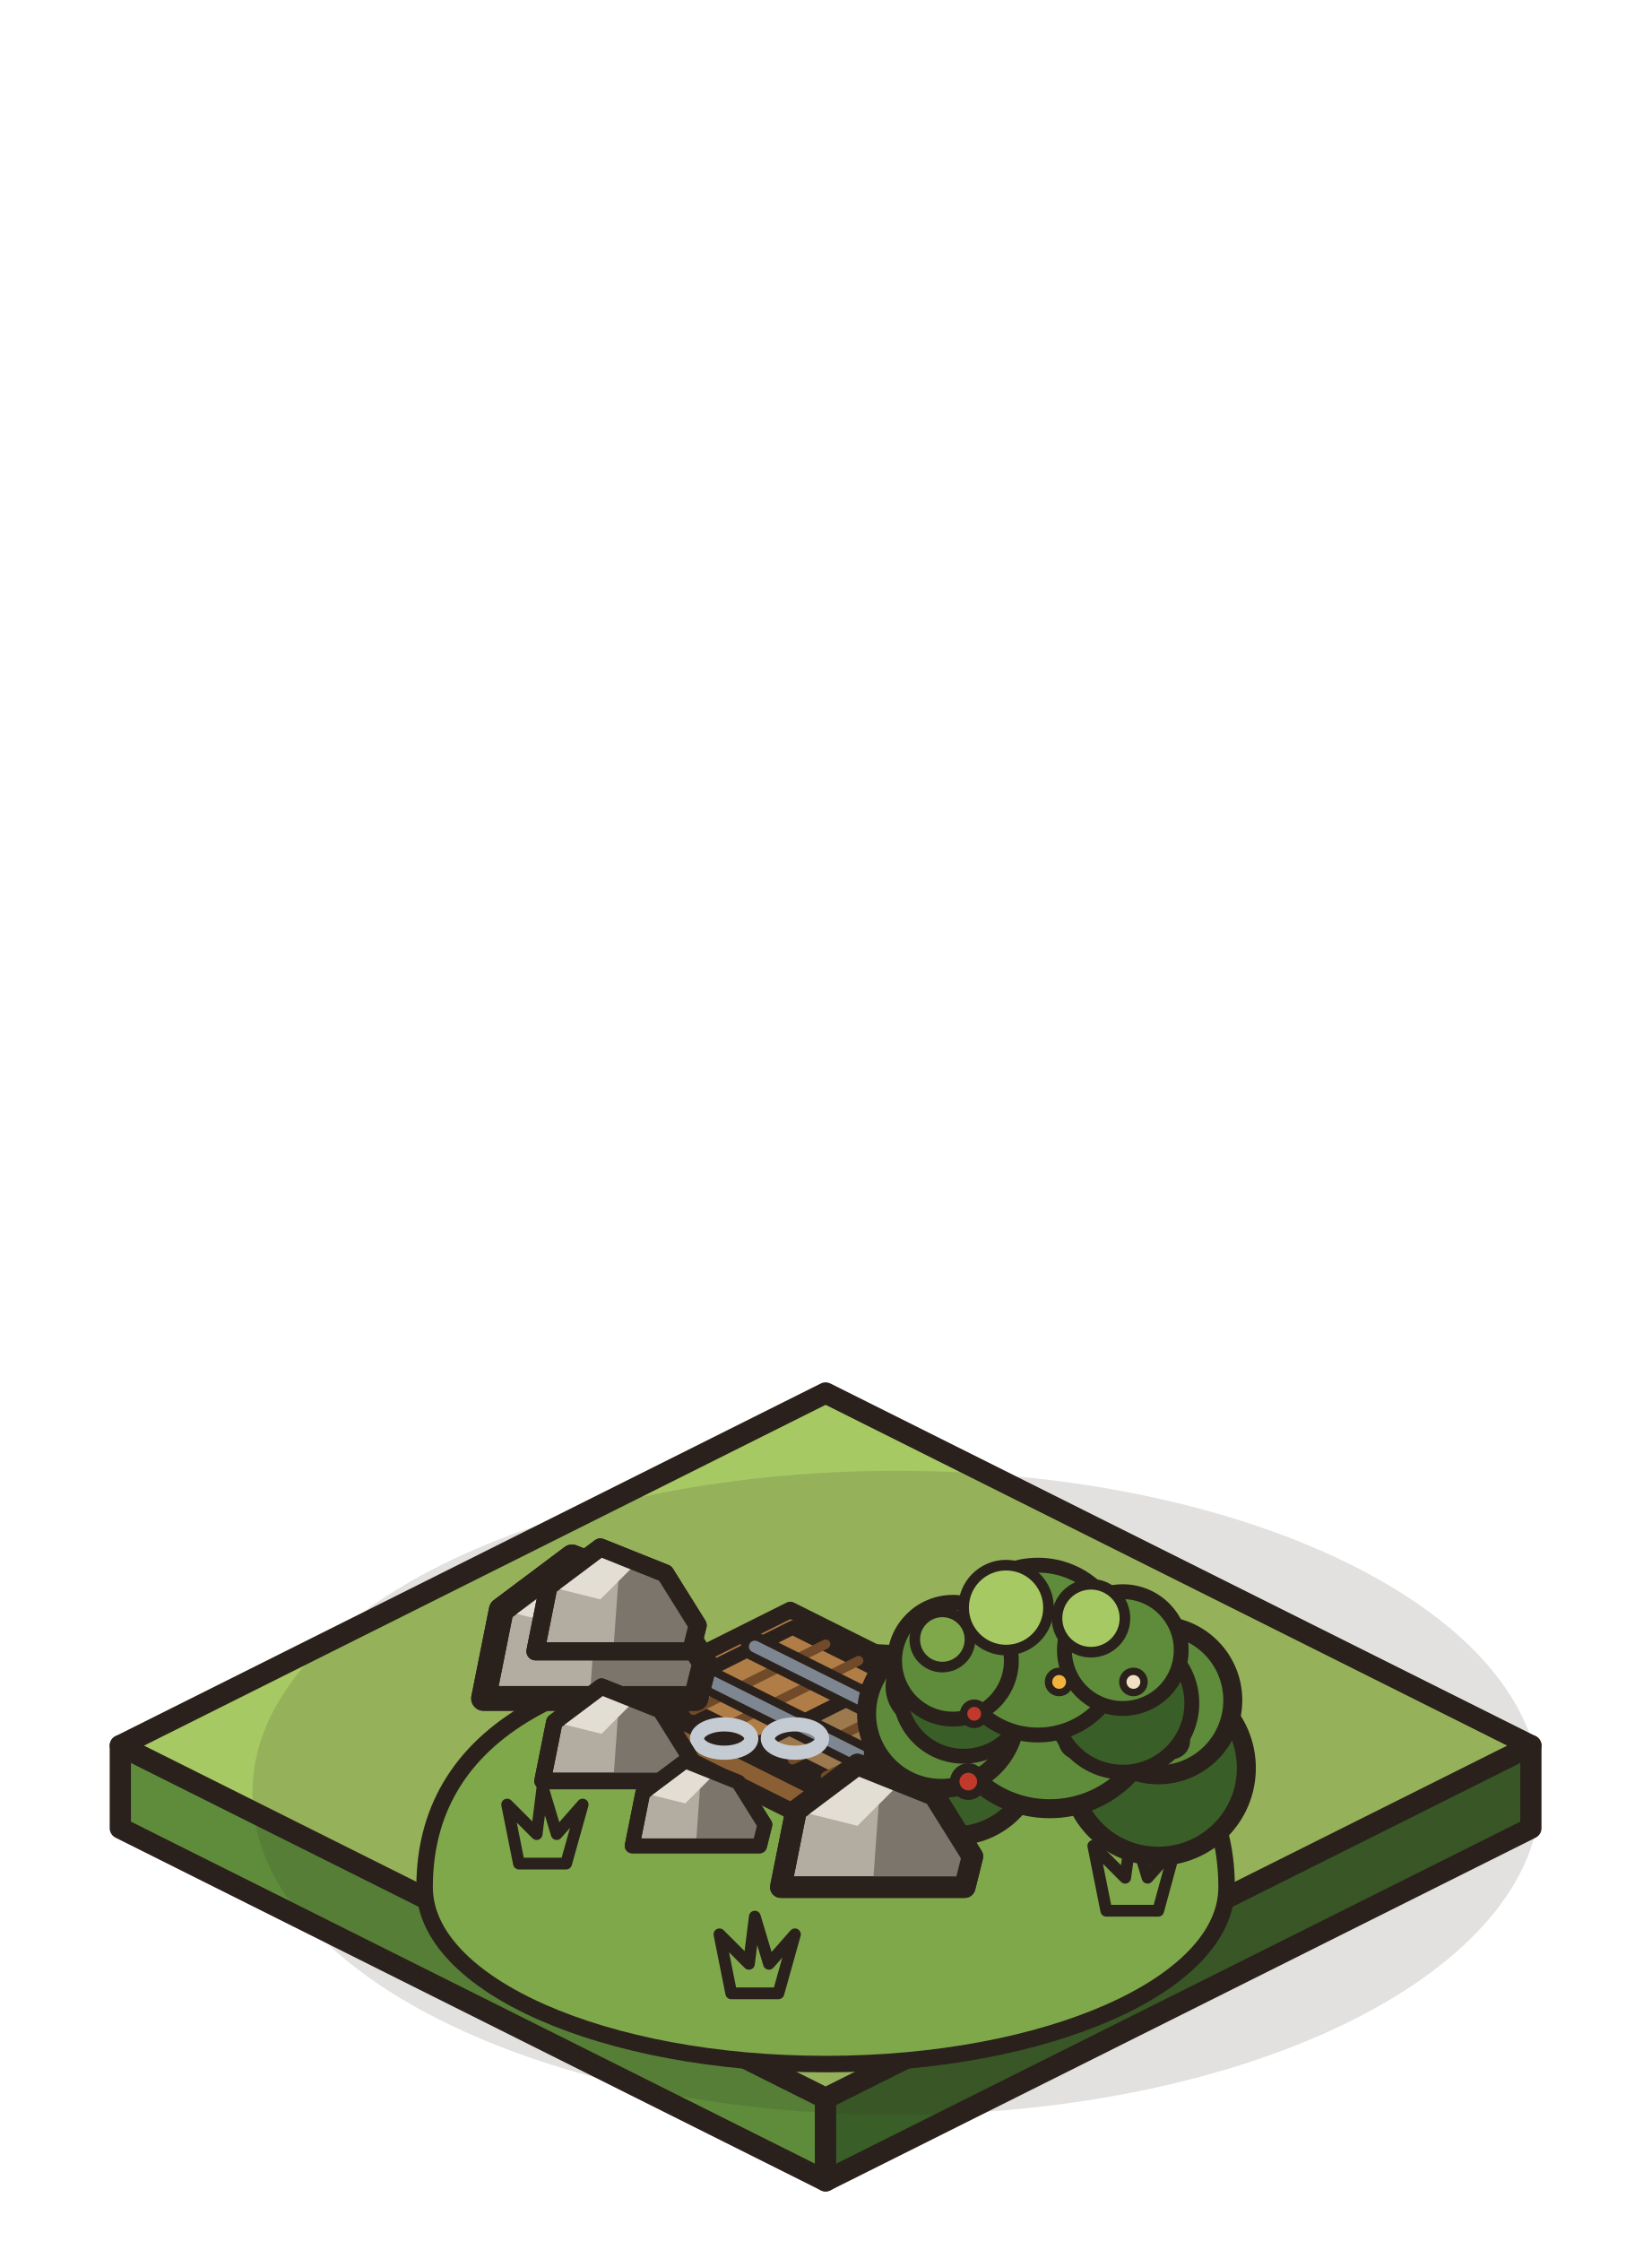
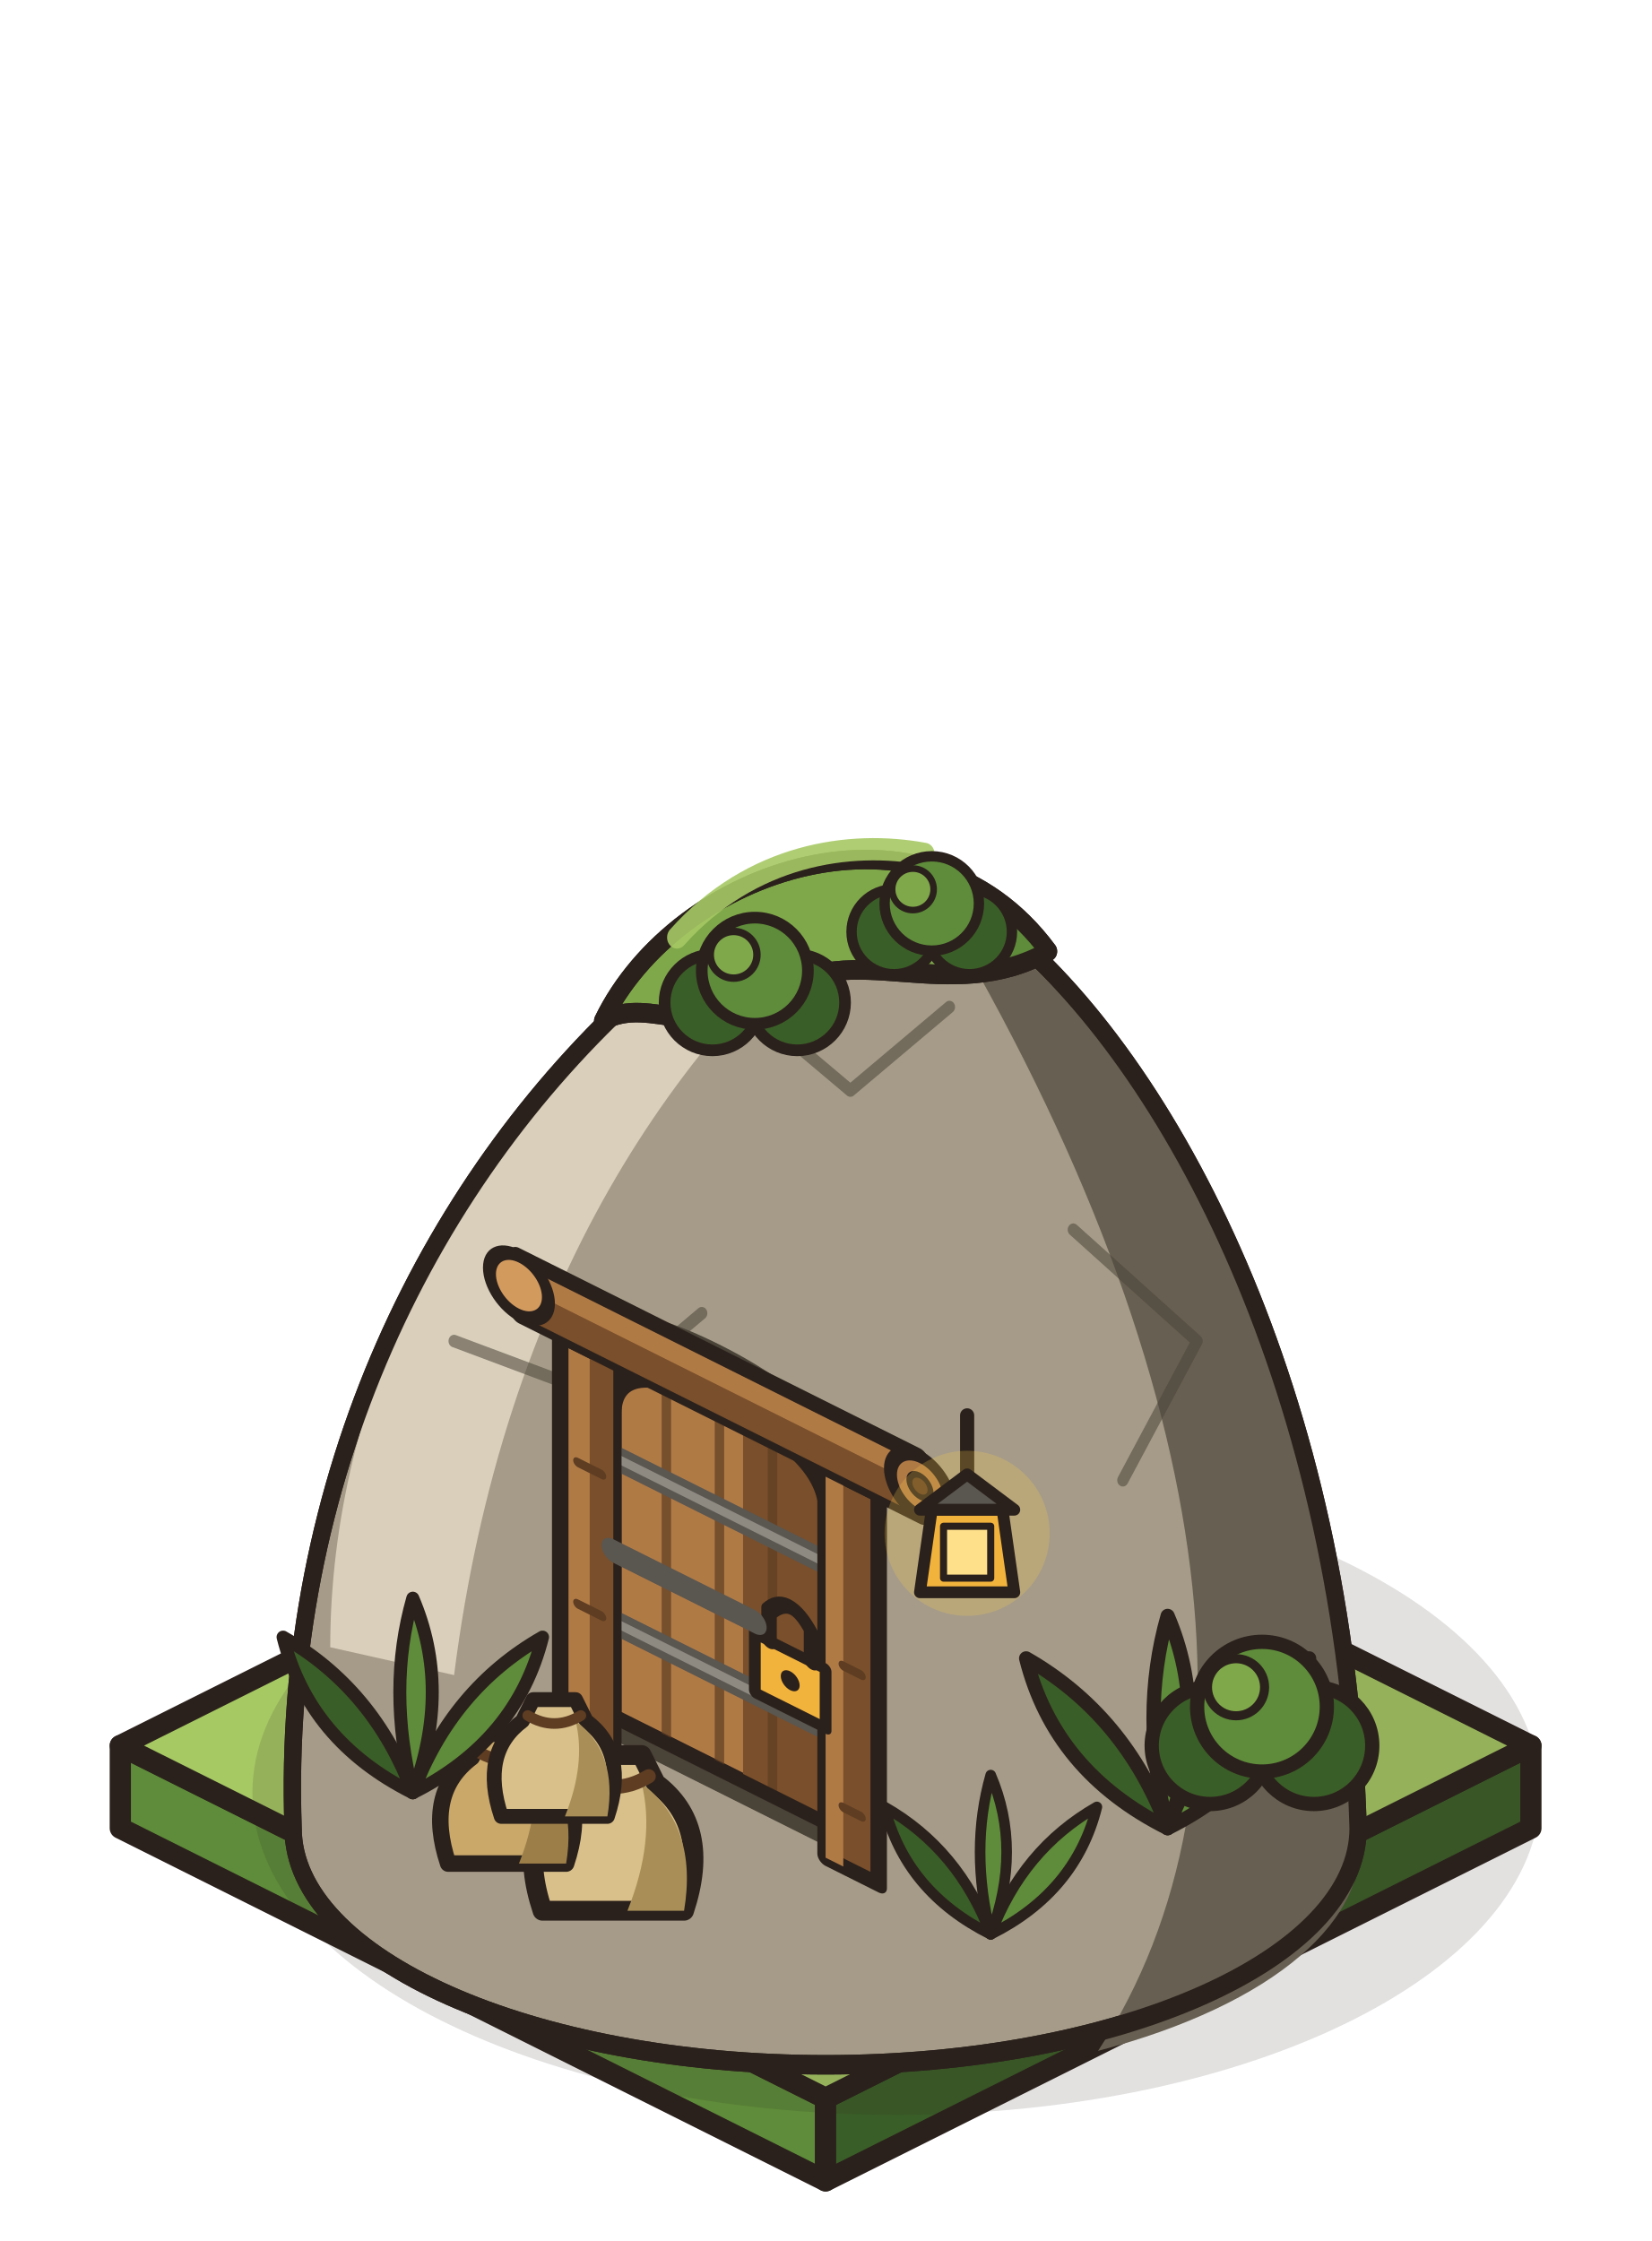
<svg xmlns="http://www.w3.org/2000/svg" viewBox="-70 -122 140 190" width="280" height="380">
  <path d="M-59.8 26L0 55.9L0 62.9L-59.8 33Z" fill="#5E8C3A" stroke="#2B211C" stroke-width="1.8" stroke-linejoin="round" />
  <path d="M59.8 26L0 55.9L0 62.9L59.8 33Z" fill="#3A5E27" stroke="#2B211C" stroke-width="1.8" stroke-linejoin="round" />
  <path d="M0 -3.9L59.8 26L0 55.9L-59.8 26Z" fill="#A6C964" stroke="#2B211C" stroke-width="1.8" stroke-linejoin="round" />
  <ellipse cx="6" cy="30" rx="54.6" ry="27.3" fill="#2B211C" opacity="0.14" />
  <g stroke="#2B211C" stroke-width="1.4" stroke-linejoin="round" stroke-linecap="round">
-     <path d="M-34 38C-34 24 -20 18 0 18C20 18 34 24 34 38A34 15 0 0 1 -34 38Z" fill="#7FA84A" />
-     <path d="M-26 36L-27 31L-24.5 33.5L-24 29.5L-22.8 33.5L-20.6 31L-22 36Z" fill="#7FA84A" stroke-width="1" />
-     <path d="M23.8 40L22.7 34.5L25.4 37.2L26 32.9L27.3 37.2L29.7 34.5L28.2 40Z" fill="#7FA84A" stroke-width="1" />
-     <path d="M-8 47L-9 42L-6.5 44.5L-6 40.5L-4.8 44.5L-2.6 42L-4 47Z" fill="#7FA84A" stroke-width="1" />
-     <path d="M18.2 28L17.3 23.5L19.6 25.8L20 22.1L21.1 25.8L23.1 23.5L21.8 28Z" fill="#7FA84A" stroke-width="1" />
-     <path d="M-17 24.5L3 34.5L3 31.5L-17 21.5Z" fill="#8A5F33" />
-     <path d="M3 34.5L17 27.5L17 24.5L3 31.5Z" fill="#5A4126" />
-     <path d="M-3 14.5L17 24.5L3 31.5L-17 21.5Z" fill="#B07D46" />
-     <path d="M-2.8 16L5.6 20.2L-5.6 25.8L-14 21.6Z" fill="#B07D46" stroke-width="1.2" />
-     <path d="M5.6 20.2L14 24.4L2.8 30L-5.6 25.8Z" fill="#9C7A4E" stroke-width="1.2" />
-     <path d="M0 17.4L-11.2 23" fill="none" stroke="#714B29" stroke-width="0.8" />
-     <path d="M2.8 18.8L-8.4 24.4" fill="none" stroke="#714B29" stroke-width="0.8" />
-     <path d="M8.4 21.6L-2.8 27.2" fill="none" stroke="#714B29" stroke-width="0.8" />
-     <path d="M11.2 23L0 28.6" fill="none" stroke="#714B29" stroke-width="0.8" />
-     <path d="M-6 17.6L10.8 26" fill="none" stroke="#2B211C" stroke-width="2.4" />
-     <path d="M-6 17.6L10.8 26" fill="none" stroke="#7E8791" stroke-width="1" />
-     <path d="M-10.8 20L6 28.4" fill="none" stroke="#2B211C" stroke-width="2.4" />
-     <path d="M-10.8 20L6 28.4" fill="none" stroke="#7E8791" stroke-width="1" />
-     <ellipse cx="-8.6" cy="25.4" rx="2.3" ry="1.2" fill="none" stroke-width="1.2" stroke="#C5CBD2" />
-     <ellipse cx="-2.6" cy="25.4" rx="2.3" ry="1.2" fill="none" stroke-width="1.2" stroke="#C5CBD2" />
-     <g transform="translate(-20 22) scale(1.5)">
-       <path d="M-6 0L-5 -5L-1 -8L4 -6L6.5 -2L6 0Z" fill="#B3ACA0" />
-       <path d="M0 0L6 0L6.5 -2L4 -6L0.5 -7Z" fill="#7C756B" stroke="none" />
-       <path d="M-5 -5L-1 -8L2 -7L-1 -4Z" fill="#E3DED3" stroke="none" />
+     <g transform="translate(-31 31) scale(1.5)">
+       <path d="M-6 0L-5 -5L-1 -8L4 -6L6.5 -2L6 0Z" fill="#A59B88" />
+       <path d="M0 0L6 0L6.5 -2L4 -6L0.5 -7Z" fill="#675F51" stroke="none" />
+       <path d="M-5 -5L-1 -8L2 -7L-1 -4Z" fill="#D9CFBB" stroke="none" />
      <path d="M-6 0L-5 -5L-1 -8L4 -6L6.5 -2L6 0Z" fill="none" />
    </g>
-     <g transform="translate(-18 18) scale(1.1)">
-       <path d="M-6 0L-5 -5L-1 -8L4 -6L6.5 -2L6 0Z" fill="#B3ACA0" />
-       <path d="M0 0L6 0L6.5 -2L4 -6L0.5 -7Z" fill="#7C756B" stroke="none" />
-       <path d="M-5 -5L-1 -8L2 -7L-1 -4Z" fill="#E3DED3" stroke="none" />
+     <g transform="translate(33 35) scale(1.2)">
+       <path d="M-6 0L-5 -5L-1 -8L4 -6L6.5 -2L6 0Z" fill="#A59B88" />
+       <path d="M0 0L6 0L6.5 -2L4 -6L0.5 -7Z" fill="#675F51" stroke="none" />
+       <path d="M-5 -5L-1 -8L2 -7L-1 -4Z" fill="#D9CFBB" stroke="none" />
      <path d="M-6 0L-5 -5L-1 -8L4 -6L6.5 -2L6 0Z" fill="none" />
    </g>
-     <g transform="translate(-18 29) scale(1)">
-       <path d="M-6 0L-5 -5L-1 -8L4 -6L6.5 -2L6 0Z" fill="#B3ACA0" />
-       <path d="M0 0L6 0L6.5 -2L4 -6L0.5 -7Z" fill="#7C756B" stroke="none" />
-       <path d="M-5 -5L-1 -8L2 -7L-1 -4Z" fill="#E3DED3" stroke="none" />
-       <path d="M-6 0L-5 -5L-1 -8L4 -6L6.5 -2L6 0Z" fill="none" />
+     <g transform="translate(0 33) scale(1.05 1.18) translate(0 -33)">
+       <path d="M-43 33C-44 8 -32 -14 -14 -28C-6 -35 6 -38 14 -32C28 -22 42 2 43 33A43 17 0 0 1 -43 33Z" fill="#A59B88" />
+       <path d="M8 -35C28 -24 42 2 43 33A43 17 0 0 1 22 49C36 30 32 0 8 -35Z" fill="#675F51" stroke="none" />
+       <path d="M-40 20C-40 2 -30 -16 -14 -28C-8 -33 0 -36 4 -35C-12 -24 -26 -6 -30 22Z" fill="#D9CFBB" stroke="none" />
+       <path d="M-43 33C-44 8 -32 -14 -14 -28C-6 -35 6 -38 14 -32C28 -22 42 2 43 33A43 17 0 0 1 -43 33Z" fill="none" />
+       <path d="M-30 -2L-18 2L-10 -4M20 -10L30 -2L24 8M-6 -26L2 -20L10 -26" fill="none" stroke="#4A4338" stroke-width="0.9" opacity="0.55" />
+       <path d="M-18 -25C-12 -36 8 -42 18 -30C10 -26 2 -31 -4 -27C-10 -23 -14 -27 -18 -25Z" fill="#7FA84A" />
+       <path d="M4 -34C10 -36 16 -33 18 -30C12 -28 6 -30 4 -34Z" fill="#5E8C3A" stroke="none" />
+       <path d="M-18 -25C-12 -36 8 -42 18 -30C10 -26 2 -31 -4 -27C-10 -23 -14 -27 -18 -25Z" fill="none" />
+       <path d="M-12 -31C-6 -37 2 -38 8 -37" fill="none" stroke="#A6C964" stroke-width="1.6" opacity="0.9" />
    </g>
-     <g transform="translate(20 28) scale(1.3)">
-       <path d="M-6 0L-5 -5L-1 -8L4 -6L6.5 -2L6 0Z" fill="#B3ACA0" />
-       <path d="M0 0L6 0L6.5 -2L4 -6L0.5 -7Z" fill="#7C756B" stroke="none" />
-       <path d="M-5 -5L-1 -8L2 -7L-1 -4Z" fill="#E3DED3" stroke="none" />
-       <path d="M-6 0L-5 -5L-1 -8L4 -6L6.5 -2L6 0Z" fill="none" />
+     <g transform="matrix(1 .5 0 1 -9 28)">
+       <path d="M-12 2V-28Q-12 -36 0 -36Q12 -36 12 -28V2Z" fill="#4A4338" stroke-width="0" />
+       <path d="M-9 0V-26Q-9 -31 0 -31Q9 -31 9 -26V0Z" fill="#B07A45" />
+       <path d="M2 0V-31Q9 -31 9 -26V0Z" fill="#7A4F2B" stroke="none" />
+       <path d="M-4.5 0V-30M0 0V-31M4.5 0V-30" fill="none" stroke="#5E3D22" stroke-width="0.8" opacity="0.7" />
+       <path d="M-9 -8H9M-9 -22H9" fill="none" stroke="#5A5650" stroke-width="2.2" opacity="1" />
+       <path d="M-9 -8H9M-9 -22H9" fill="none" stroke="#8E8A82" stroke-width="0.8" opacity="1" />
+       <path d="M-9 0V-26Q-9 -31 0 -31Q9 -31 9 -26V0Z" fill="none" stroke-width="1.2" />
+       <path d="M-13.5 3V-30H-9V3Z" fill="#B07A45" />
+       <path d="M-11 3V-30H-9V3Z" fill="#7A4F2B" stroke="none" />
+       <path d="M9 3V-30H13.5V3Z" fill="#7A4F2B" />
+       <path d="M9 3V-30H10.5V3Z" fill="#B07A45" stroke="none" />
+       <path d="M-12 -20H-10M-12 -8H-10M10.5 -14H12M10.5 -2H12" fill="none" stroke="#5E3D22" stroke-width="0.8" opacity="1" />
+       <path d="M-17 -30V-35H17V-30Z" fill="#B07A45" stroke-width="1.4" />
+       <path d="M-17 -32.5H17V-30H-17Z" fill="#7A4F2B" stroke="none" />
+       <circle cx="-17" cy="-32.5" r="2.5" fill="#D39A5E" stroke-width="1.1" />
+       <circle cx="17" cy="-32.5" r="2.5" fill="#B07A45" stroke-width="1.1" />
+       <circle cx="17" cy="-32.5" r="0.9" fill="#5E3D22" stroke-width="0.5" />
+       <path d="M3 -13h6v5h-6z" fill="#F2B33D" stroke-width="1" />
+       <path d="M4.2 -13V-15.5Q6 -18 7.8 -15.5V-13" fill="none" stroke="#2B211C" stroke-width="1.3" opacity="1" />
+       <circle cx="6" cy="-10.5" r="0.8" fill="#2B211C" stroke-width="0" />
+       <path d="M-9 -14H3" fill="none" stroke="#5A5650" stroke-width="2" opacity="1" />
    </g>
-     <g transform="translate(19 32.5) scale(1.15)">
-       <circle cx="-7" cy="-5" r="6" fill="#3A5E27" />
-       <circle cx="8" cy="-4" r="6.5" fill="#3A5E27" />
-       <circle cx="0" cy="-9" r="8" fill="#5E8C3A" />
-       <circle cx="-8" cy="-8" r="5.5" fill="#5E8C3A" />
-       <circle cx="8" cy="-9" r="5.5" fill="#5E8C3A" />
-       <circle cx="-3" cy="-13" r="4" fill="#A6C964" stroke-width="1" />
-       <circle cx="5" cy="-12" r="3.2" fill="#A6C964" stroke-width="1" />
-       <circle cx="-9" cy="-10" r="2.6" fill="#7FA84A" stroke-width="1" />
-       <circle cx="2" cy="-6" r="1" fill="#F2B33D" stroke-width="0.7" />
-       <circle cx="-6" cy="-3" r="1" fill="#C0392B" stroke-width="0.7" />
-       <circle cx="9" cy="-6" r="1" fill="#F1E1C2" stroke-width="0.7" />
+     <path d="M12 -2V6" fill="none" stroke="#2B211C" stroke-width="1.2" opacity="1" />
+     <circle cx="12" cy="8" r="7" fill="#FFD04A" stroke="none" opacity="0.22" />
+     <path d="M9 6h6l1 7h-8z" fill="#F2B33D" stroke-width="1" />
+     <path d="M10 7.4h4v4.4h-4z" fill="#FFE08A" stroke-width="0.6" />
+     <path d="M8 6h8l-4 -3z" fill="#5A5650" stroke-width="1" />
+     <g transform="translate(-18 40) scale(1.2)">
+       <path d="M-5 0Q-7 -6 -3 -9L-2 -11L2 -11L3 -9Q7 -6 5 0Z" fill="#D9C08A" />
+       <path d="M2 -9Q6 -6 5 0L1 0Q3 -5 2 -9Z" fill="#A98F57" stroke="none" />
+       <path d="M-2.5 -9.5Q0 -8 2.5 -9.5" fill="none" stroke="#5E3D22" stroke-width="1" opacity="1" />
    </g>
-     <g transform="translate(18 26) scale(0.9)">
-       <circle cx="-7" cy="-5" r="6" fill="#3A5E27" />
-       <circle cx="8" cy="-4" r="6.5" fill="#3A5E27" />
-       <circle cx="0" cy="-9" r="8" fill="#5E8C3A" />
-       <circle cx="-8" cy="-8" r="5.5" fill="#5E8C3A" />
-       <circle cx="8" cy="-9" r="5.5" fill="#5E8C3A" />
-       <circle cx="-3" cy="-13" r="4" fill="#A6C964" stroke-width="1" />
-       <circle cx="5" cy="-12" r="3.2" fill="#A6C964" stroke-width="1" />
-       <circle cx="-9" cy="-10" r="2.6" fill="#7FA84A" stroke-width="1" />
-       <circle cx="2" cy="-6" r="1" fill="#F2B33D" stroke-width="0.7" />
-       <circle cx="-6" cy="-3" r="1" fill="#C0392B" stroke-width="0.7" />
-       <circle cx="9" cy="-6" r="1" fill="#F1E1C2" stroke-width="0.7" />
+     <g transform="translate(-27 36) scale(1.0)">
+       <path d="M-5 0Q-7 -6 -3 -9L-2 -11L2 -11L3 -9Q7 -6 5 0Z" fill="#C9A86A" />
+       <path d="M2 -9Q6 -6 5 0L1 0Q3 -5 2 -9Z" fill="#9C7F48" stroke="none" />
+       <path d="M-2.5 -9.5Q0 -8 2.5 -9.5" fill="none" stroke="#5E3D22" stroke-width="1" opacity="1" />
    </g>
-     <g transform="translate(4 38) scale(1.3)">
-       <path d="M-6 0L-5 -5L-1 -8L4 -6L6.5 -2L6 0Z" fill="#B3ACA0" />
-       <path d="M0 0L6 0L6.5 -2L4 -6L0.5 -7Z" fill="#7C756B" stroke="none" />
-       <path d="M-5 -5L-1 -8L2 -7L-1 -4Z" fill="#E3DED3" stroke="none" />
-       <path d="M-6 0L-5 -5L-1 -8L4 -6L6.5 -2L6 0Z" fill="none" />
+     <g transform="translate(-23 32) scale(0.9)">
+       <path d="M-5 0Q-7 -6 -3 -9L-2 -11L2 -11L3 -9Q7 -6 5 0Z" fill="#D9C08A" />
+       <path d="M2 -9Q6 -6 5 0L1 0Q3 -5 2 -9Z" fill="#A98F57" stroke="none" />
+       <path d="M-2.5 -9.5Q0 -8 2.5 -9.5" fill="none" stroke="#5E3D22" stroke-width="1" opacity="1" />
    </g>
-     <g transform="translate(-11 34.5) scale(0.9)">
-       <path d="M-6 0L-5 -5L-1 -8L4 -6L6.5 -2L6 0Z" fill="#B3ACA0" />
-       <path d="M0 0L6 0L6.5 -2L4 -6L0.5 -7Z" fill="#7C756B" stroke="none" />
-       <path d="M-5 -5L-1 -8L2 -7L-1 -4Z" fill="#E3DED3" stroke="none" />
-       <path d="M-6 0L-5 -5L-1 -8L4 -6L6.5 -2L6 0Z" fill="none" />
+     <g transform="translate(-35 30) scale(1.1)">
+       <path d="M0 0Q-8 -4 -10 -12Q-3 -8 0 0Z" fill="#3A5E27" stroke-width="1" />
+       <path d="M0 0Q8 -4 10 -12Q3 -8 0 0Z" fill="#5E8C3A" stroke-width="1" />
+       <path d="M0 0Q-2 -8 0 -15Q3 -8 0 0Z" fill="#5E8C3A" stroke-width="1" />
+     </g>
+     <g transform="translate(29 33) scale(1.2)">
+       <path d="M0 0Q-8 -4 -10 -12Q-3 -8 0 0Z" fill="#3A5E27" stroke-width="1" />
+       <path d="M0 0Q8 -4 10 -12Q3 -8 0 0Z" fill="#5E8C3A" stroke-width="1" />
+       <path d="M0 0Q-2 -8 0 -15Q3 -8 0 0Z" fill="#5E8C3A" stroke-width="1" />
+     </g>
+     <g transform="translate(37 26) scale(1.1)">
+       <circle cx="-4" cy="0" r="4.5" fill="#3A5E27" stroke-width="1.1" />
+       <circle cx="4" cy="0" r="4.5" fill="#3A5E27" stroke-width="1.1" />
+       <circle cx="0" cy="-3" r="5" fill="#5E8C3A" stroke-width="1.1" />
+       <circle cx="-2" cy="-4.5" r="2.2" fill="#7FA84A" stroke-width="0.7" />
+     </g>
+     <g transform="translate(-6 -37) scale(0.9)">
+       <circle cx="-4" cy="0" r="4.5" fill="#3A5E27" stroke-width="1.1" />
+       <circle cx="4" cy="0" r="4.5" fill="#3A5E27" stroke-width="1.1" />
+       <circle cx="0" cy="-3" r="5" fill="#5E8C3A" stroke-width="1.1" />
+       <circle cx="-2" cy="-4.5" r="2.2" fill="#7FA84A" stroke-width="0.7" />
+     </g>
+     <g transform="translate(9 -43) scale(0.8)">
+       <circle cx="-4" cy="0" r="4.5" fill="#3A5E27" stroke-width="1.1" />
+       <circle cx="4" cy="0" r="4.5" fill="#3A5E27" stroke-width="1.1" />
+       <circle cx="0" cy="-3" r="5" fill="#5E8C3A" stroke-width="1.1" />
+       <circle cx="-2" cy="-4.5" r="2.2" fill="#7FA84A" stroke-width="0.7" />
+     </g>
+     <g transform="translate(14 42) scale(0.9)">
+       <path d="M0 0Q-8 -4 -10 -12Q-3 -8 0 0Z" fill="#3A5E27" stroke-width="1" />
+       <path d="M0 0Q8 -4 10 -12Q3 -8 0 0Z" fill="#5E8C3A" stroke-width="1" />
+       <path d="M0 0Q-2 -8 0 -15Q3 -8 0 0Z" fill="#5E8C3A" stroke-width="1" />
    </g>
  </g>
</svg>
